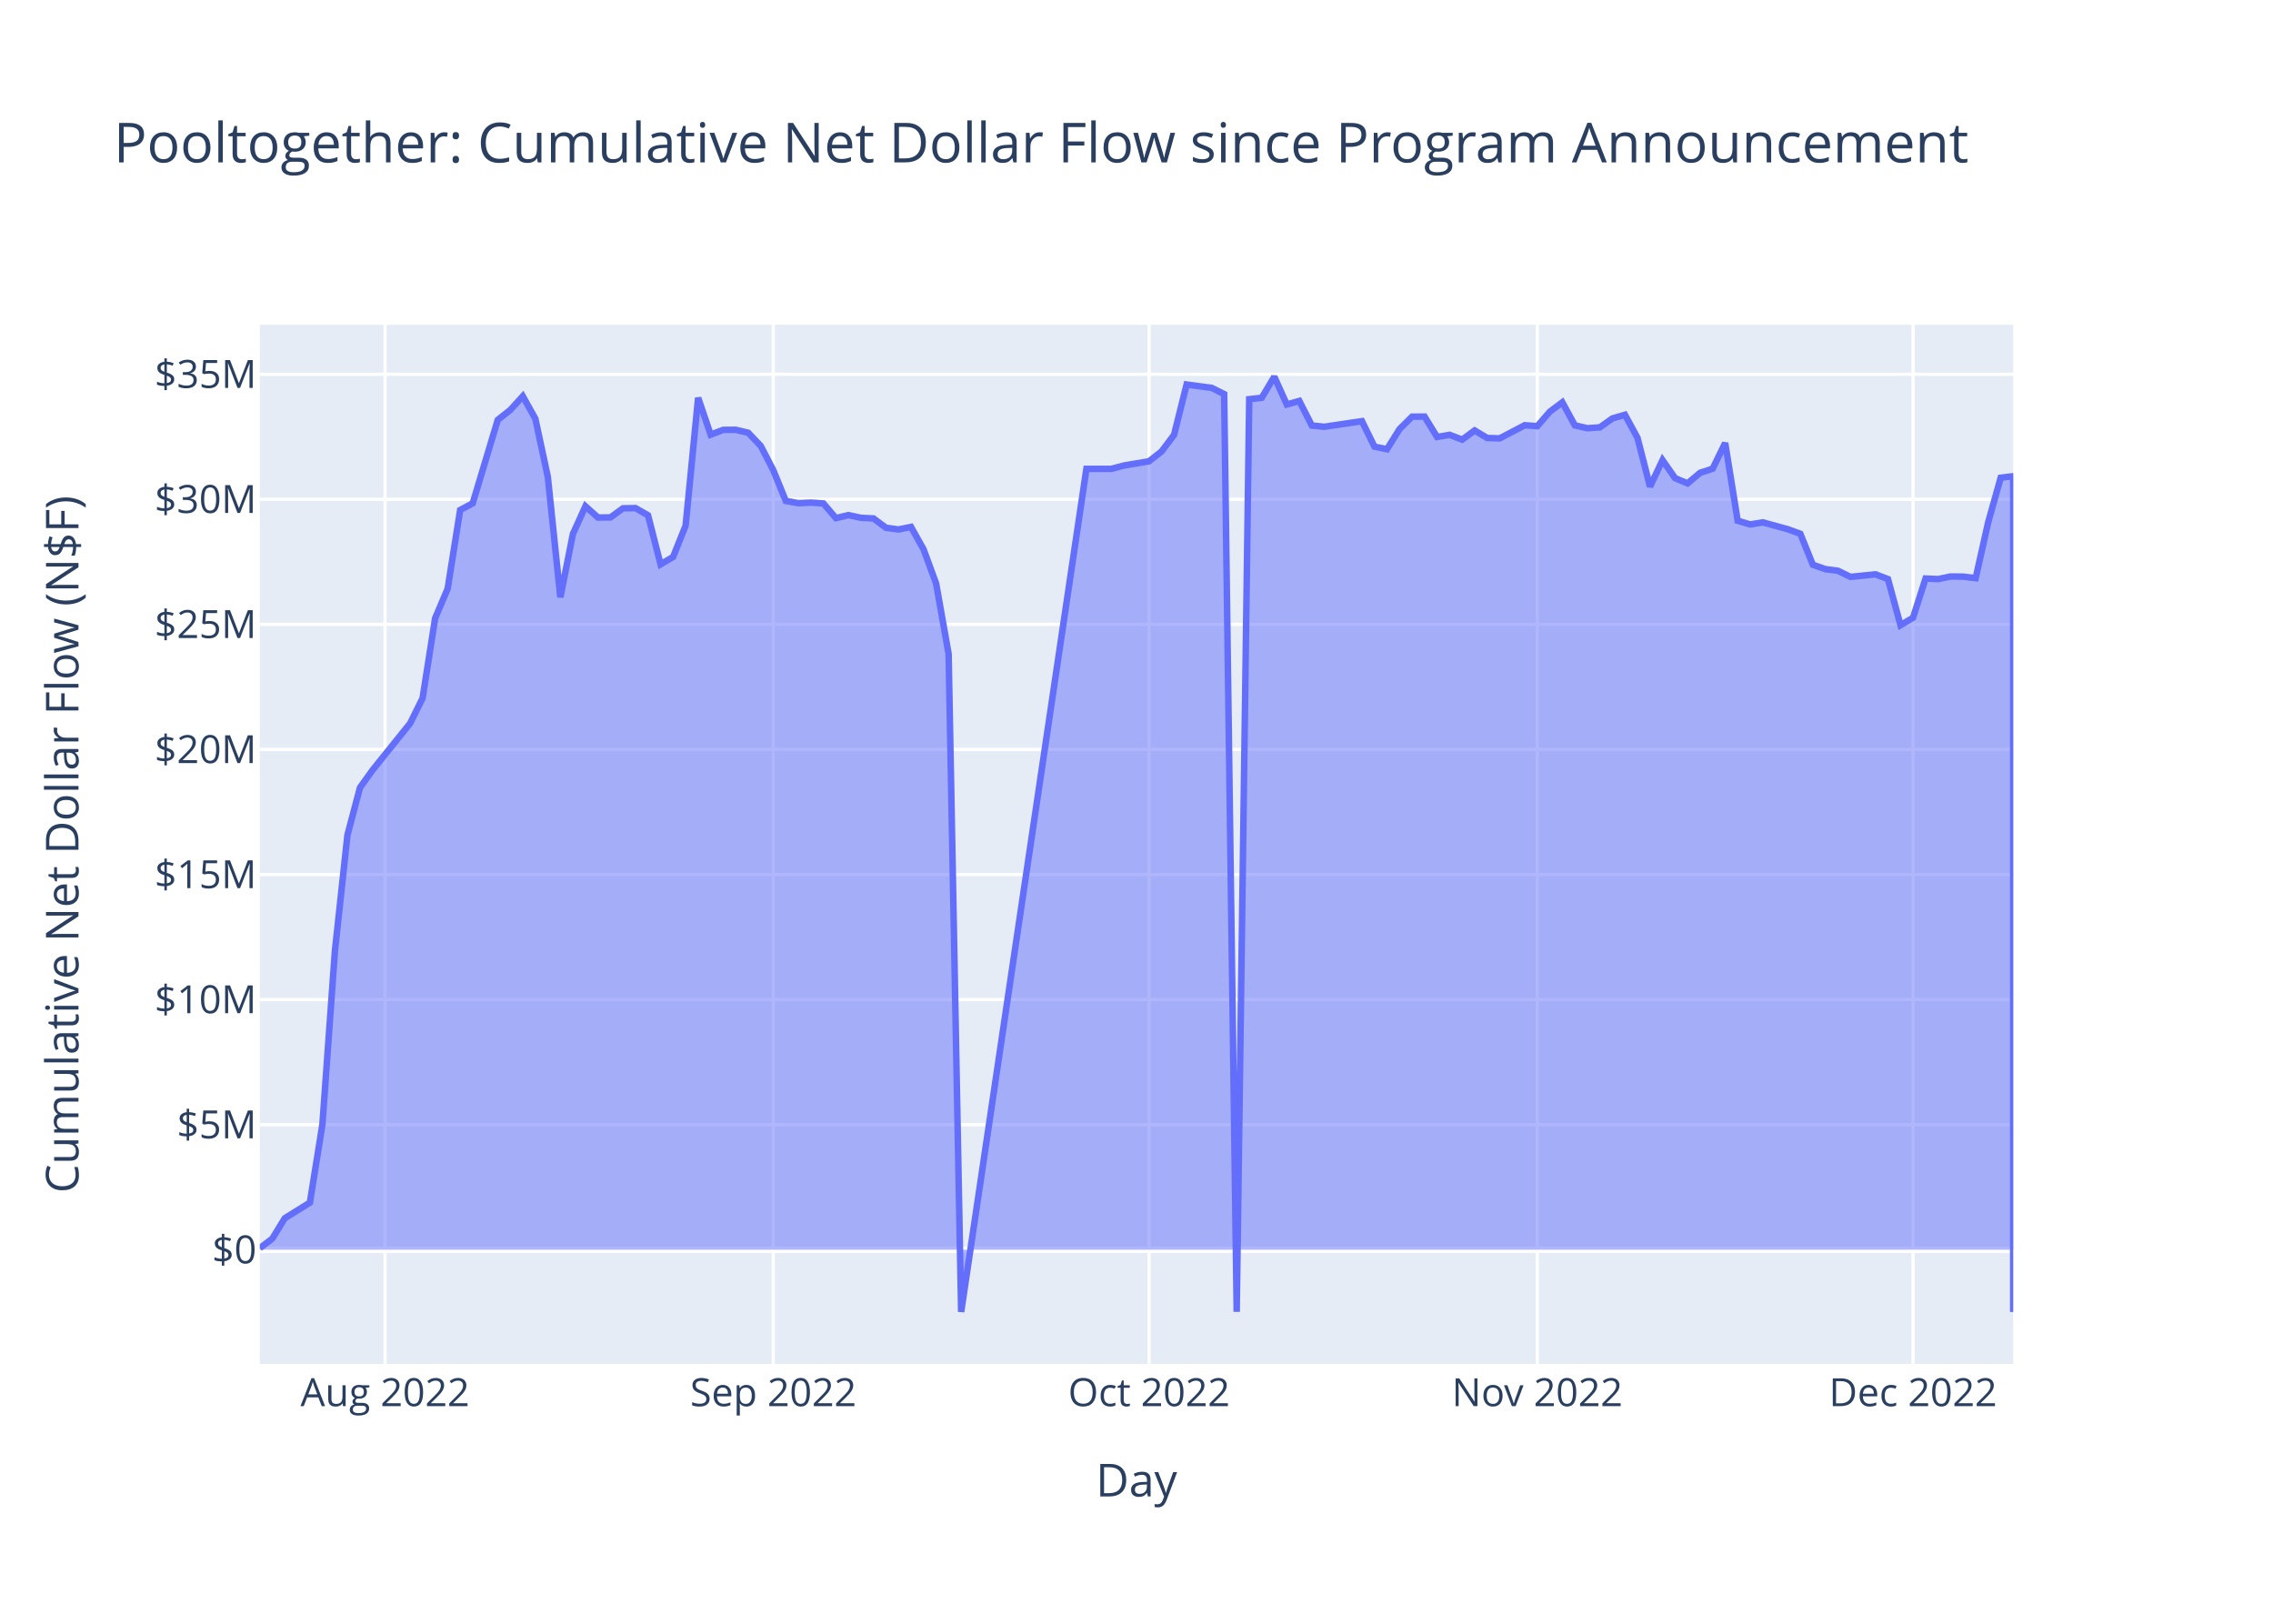
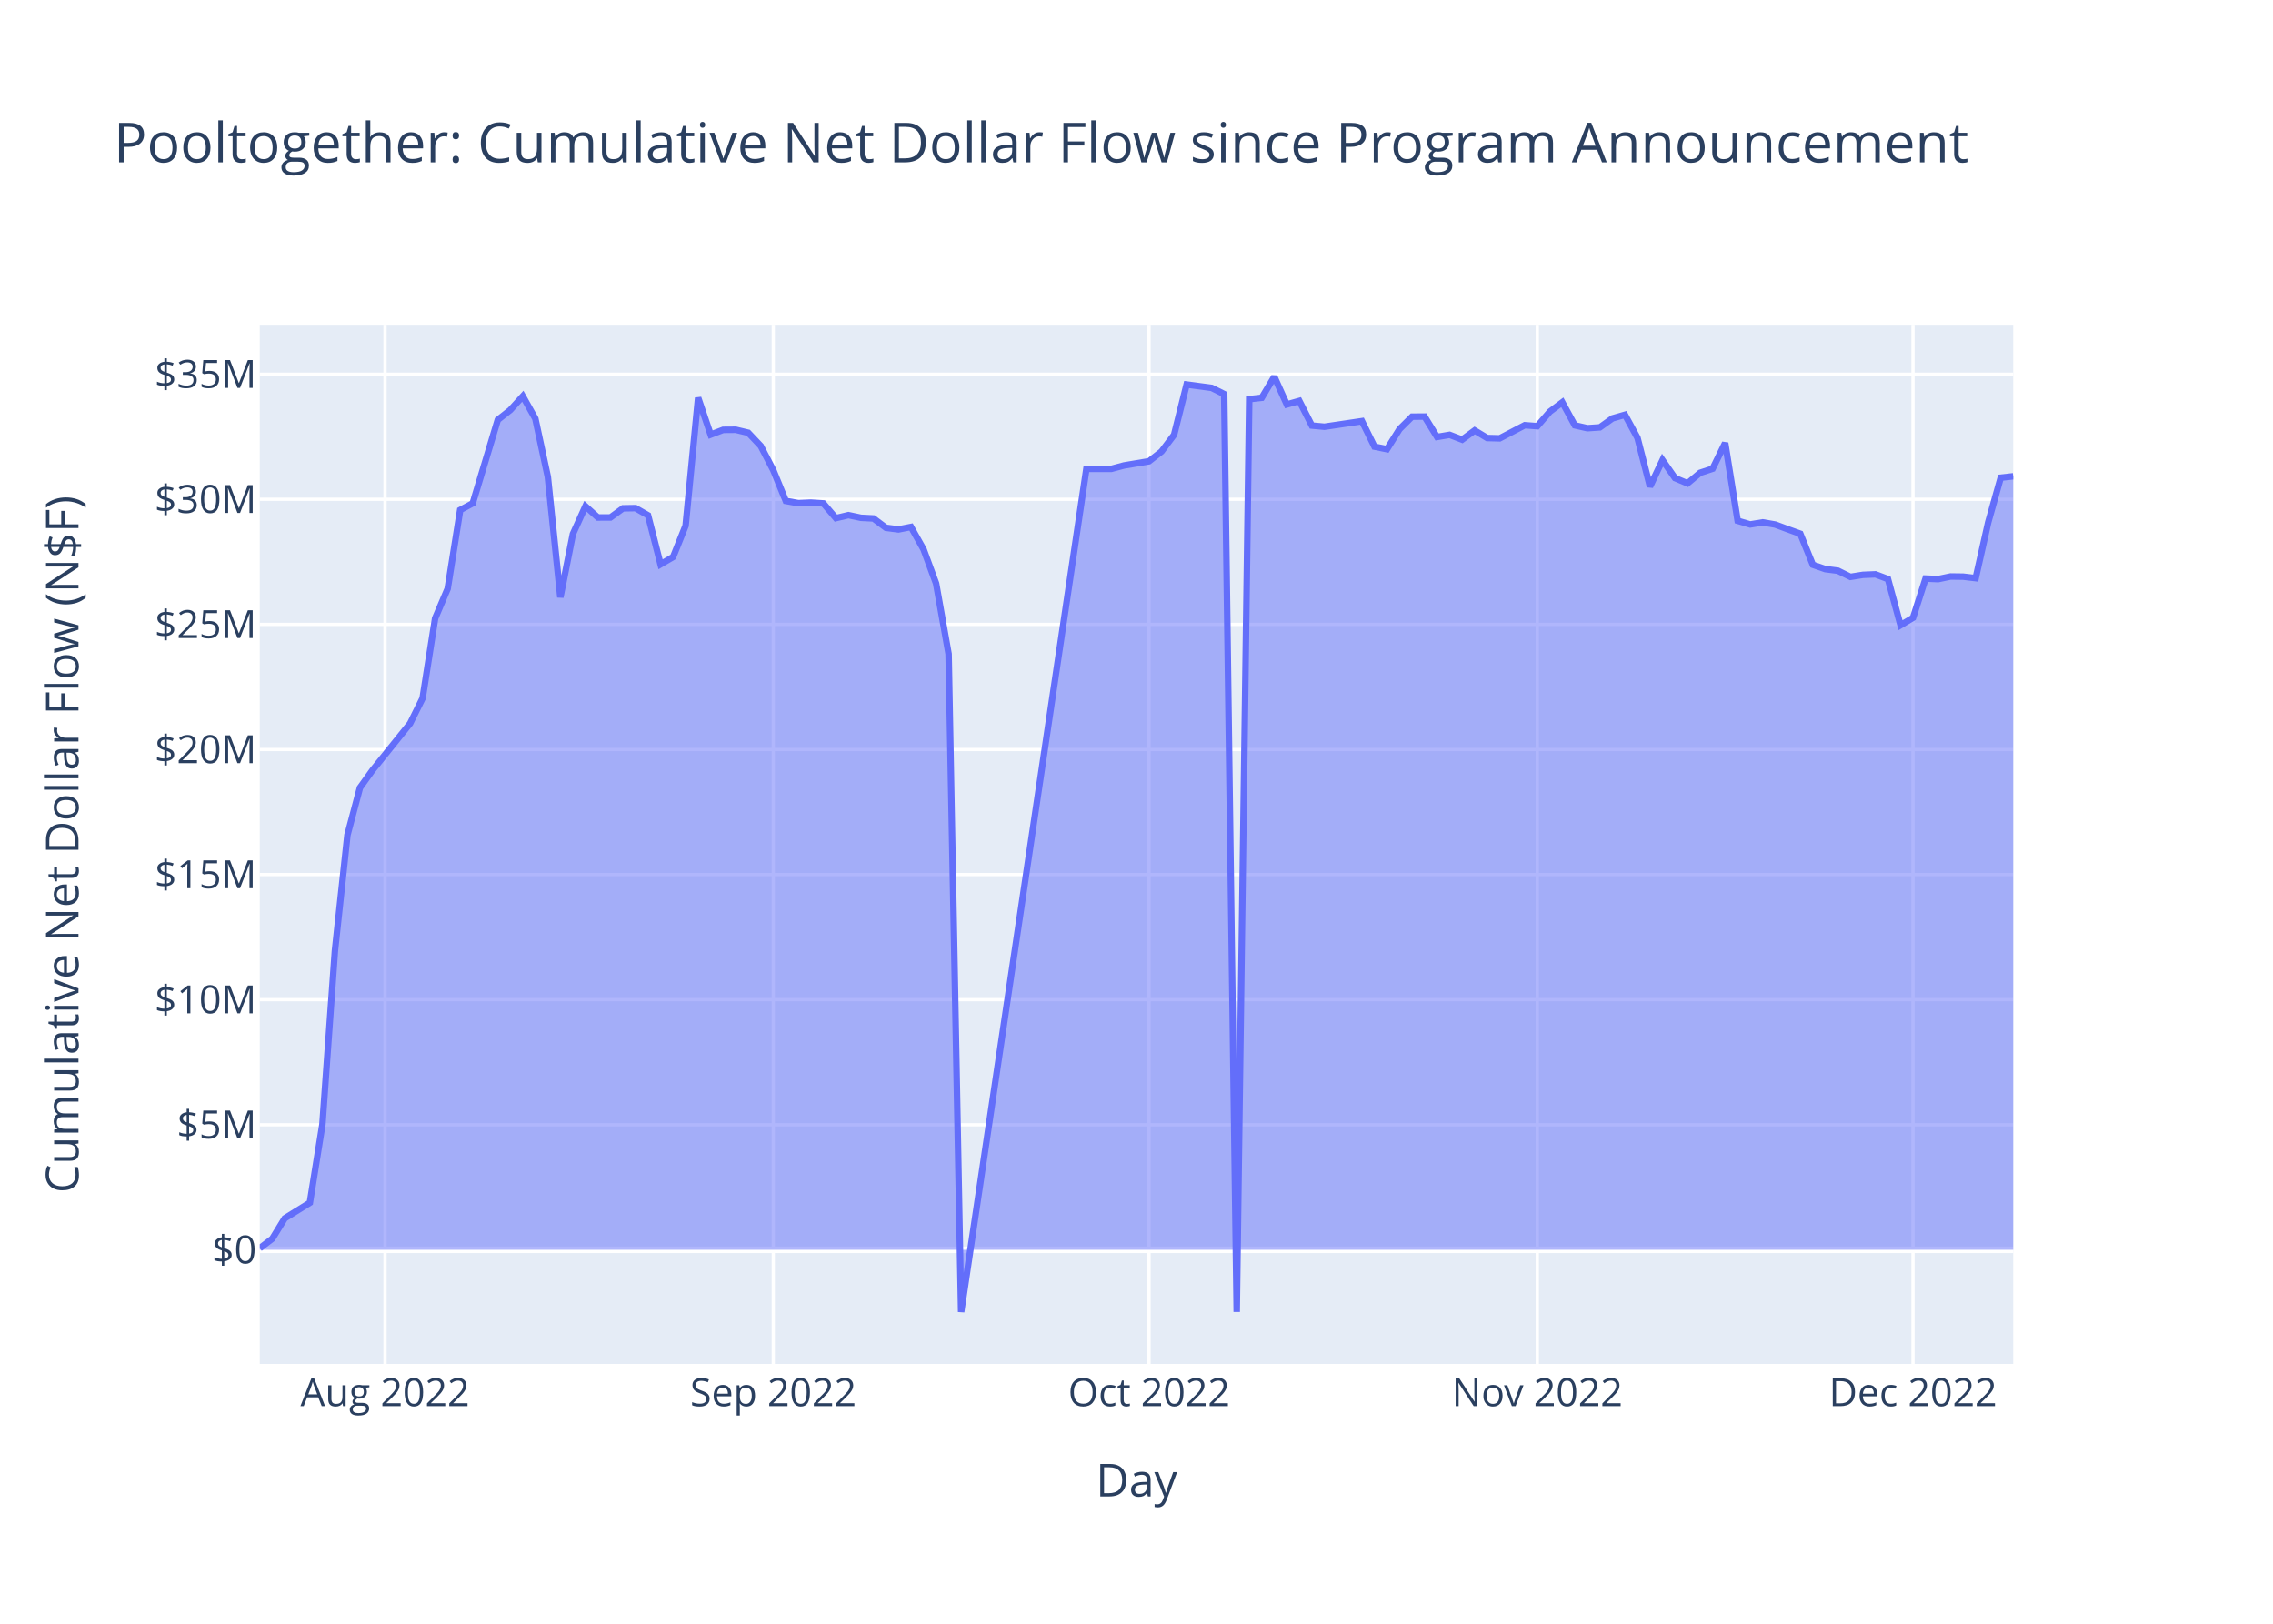
<svg xmlns="http://www.w3.org/2000/svg" class="main-svg" width="700" height="500" style="" viewBox="0 0 700 500">
  <rect x="0" y="0" width="700" height="500" style="fill: rgb(255, 255, 255); fill-opacity: 1;" />
-   <defs id="defs-b18bef">
+   <defs id="defs-c6c321">
    <g class="clips">
-       <clipPath id="clipb18befxyplot" class="plotclip">
+       <clipPath id="clipc6c321xyplot" class="plotclip">
        <rect width="540" height="320" />
      </clipPath>
-       <clipPath class="axesclip" id="clipb18befx">
+       <clipPath class="axesclip" id="clipc6c321x">
        <rect x="80" y="0" width="540" height="500" />
      </clipPath>
-       <clipPath class="axesclip" id="clipb18befy">
+       <clipPath class="axesclip" id="clipc6c321y">
        <rect x="0" y="100" width="700" height="320" />
      </clipPath>
-       <clipPath class="axesclip" id="clipb18befxy">
+       <clipPath class="axesclip" id="clipc6c321xy">
        <rect x="80" y="100" width="540" height="320" />
      </clipPath>
    </g>
    <g class="gradients" />
    <g class="patterns" />
  </defs>
  <g class="bglayer">
    <rect class="bg" x="80" y="100" width="540" height="320" style="fill: rgb(229, 236, 246); fill-opacity: 1; stroke-width: 0;" />
  </g>
  <g class="layer-below">
    <g class="imagelayer" />
    <g class="shapelayer" />
  </g>
  <g class="cartesianlayer">
    <g class="subplot xy">
      <g class="layer-subplot">
        <g class="shapelayer" />
        <g class="imagelayer" />
      </g>
      <g class="minor-gridlayer">
        <g class="x" />
        <g class="y" />
      </g>
      <g class="gridlayer">
        <g class="x">
          <path class="xgrid crisp" transform="translate(118.57,0)" d="M0,100v320" style="stroke: rgb(255, 255, 255); stroke-opacity: 1; stroke-width: 1px;" />
          <path class="xgrid crisp" transform="translate(238.14,0)" d="M0,100v320" style="stroke: rgb(255, 255, 255); stroke-opacity: 1; stroke-width: 1px;" />
          <path class="xgrid crisp" transform="translate(353.86,0)" d="M0,100v320" style="stroke: rgb(255, 255, 255); stroke-opacity: 1; stroke-width: 1px;" />
          <path class="xgrid crisp" transform="translate(473.43,0)" d="M0,100v320" style="stroke: rgb(255, 255, 255); stroke-opacity: 1; stroke-width: 1px;" />
          <path class="xgrid crisp" transform="translate(589.14,0)" d="M0,100v320" style="stroke: rgb(255, 255, 255); stroke-opacity: 1; stroke-width: 1px;" />
        </g>
        <g class="y">
-           <path class="ygrid crisp" transform="translate(0,346.32)" d="M80,0h540" style="stroke: rgb(255, 255, 255); stroke-opacity: 1; stroke-width: 1px;" />
-           <path class="ygrid crisp" transform="translate(0,307.8)" d="M80,0h540" style="stroke: rgb(255, 255, 255); stroke-opacity: 1; stroke-width: 1px;" />
-           <path class="ygrid crisp" transform="translate(0,269.29)" d="M80,0h540" style="stroke: rgb(255, 255, 255); stroke-opacity: 1; stroke-width: 1px;" />
-           <path class="ygrid crisp" transform="translate(0,230.78)" d="M80,0h540" style="stroke: rgb(255, 255, 255); stroke-opacity: 1; stroke-width: 1px;" />
-           <path class="ygrid crisp" transform="translate(0,192.26)" d="M80,0h540" style="stroke: rgb(255, 255, 255); stroke-opacity: 1; stroke-width: 1px;" />
+           <path class="ygrid crisp" transform="translate(0,346.34)" d="M80,0h540" style="stroke: rgb(255, 255, 255); stroke-opacity: 1; stroke-width: 1px;" />
+           <path class="ygrid crisp" transform="translate(0,307.82)" d="M80,0h540" style="stroke: rgb(255, 255, 255); stroke-opacity: 1; stroke-width: 1px;" />
+           <path class="ygrid crisp" transform="translate(0,269.3)" d="M80,0h540" style="stroke: rgb(255, 255, 255); stroke-opacity: 1; stroke-width: 1px;" />
+           <path class="ygrid crisp" transform="translate(0,230.79)" d="M80,0h540" style="stroke: rgb(255, 255, 255); stroke-opacity: 1; stroke-width: 1px;" />
+           <path class="ygrid crisp" transform="translate(0,192.27)" d="M80,0h540" style="stroke: rgb(255, 255, 255); stroke-opacity: 1; stroke-width: 1px;" />
          <path class="ygrid crisp" transform="translate(0,153.75)" d="M80,0h540" style="stroke: rgb(255, 255, 255); stroke-opacity: 1; stroke-width: 1px;" />
          <path class="ygrid crisp" transform="translate(0,115.24)" d="M80,0h540" style="stroke: rgb(255, 255, 255); stroke-opacity: 1; stroke-width: 1px;" />
        </g>
      </g>
      <g class="zerolinelayer">
-         <path class="yzl zl crisp" transform="translate(0,384.83)" d="M80,0h540" style="stroke: rgb(255, 255, 255); stroke-opacity: 1; stroke-width: 2px;" />
+         <path class="yzl zl crisp" transform="translate(0,384.85)" d="M80,0h540" style="stroke: rgb(255, 255, 255); stroke-opacity: 1; stroke-width: 2px;" />
      </g>
      <path class="xlines-below" />
      <path class="ylines-below" />
      <g class="overlines-below" />
      <g class="xaxislayer-below" />
      <g class="yaxislayer-below" />
      <g class="overaxes-below" />
-       <g class="plot" transform="translate(80,100)" clip-path="url(#clipb18befxyplot)">
+       <g class="plot" transform="translate(80,100)" clip-path="url(#clipc6c321xyplot)">
        <g class="scatterlayer mlayer">
-           <g class="trace scatter trace61378f" style="stroke-miterlimit: 2;">
+           <g class="trace scatter trace6ee830" style="stroke-miterlimit: 2;">
            <g class="fills">
              <g>
-                 <path class="js-fill" d="M540,284.83L0,284.83L0,284.35L3.86,281.41L7.71,275.12L15.43,270.33L19.29,246.25L23.14,192.83L27,157.12L30.86,142.54L34.71,137.16L46.29,122.76L50.14,114.99L54,90.4L57.86,81.28L61.71,57.05L65.57,54.99L73.29,29.3L77.14,26.25L81,22.01L84.86,28.91L88.71,46.86L92.57,83.92L96.43,64.42L100.29,55.89L104.14,59.35L108,59.33L111.86,56.52L115.71,56.46L119.57,58.67L123.43,73.77L127.29,71.5L131.14,61.87L135,22.49L138.86,33.84L142.71,32.37L146.57,32.34L150.43,33.26L154.29,37.33L158.14,44.77L162,54.25L165.86,54.94L169.71,54.77L173.57,55.02L177.43,59.54L181.29,58.62L185.14,59.45L189,59.64L192.86,62.52L196.71,63.03L200.57,62.26L204.43,69.17L208.29,79.67L212.14,101.37L216,303.97L254.57,44.37L258.43,44.37L262.29,44.37L266.14,43.34L273.86,42.04L277.71,39.03L281.57,33.89L285.43,18.42L293.14,19.43L297,21.36L300.86,303.96L304.71,22.92L308.57,22.49L312.43,16L316.29,24.55L320.14,23.47L324,31.04L327.86,31.41L339.43,29.69L343.29,37.54L347.14,38.32L351,32.14L354.86,28.31L358.71,28.28L362.57,34.56L366.43,33.9L370.29,35.38L374.14,32.55L378,34.87L381.86,34.98L389.57,30.94L393.43,31.23L397.29,26.77L401.14,23.89L405,30.98L408.86,31.86L412.71,31.6L416.57,28.84L420.43,27.73L424.29,34.83L428.14,49.84L432,41.69L435.86,47.23L439.71,48.84L443.57,45.59L447.43,44.33L451.29,36.41L455.14,60.35L459,61.49L462.86,60.85L470.57,62.96L474.43,64.36L478.29,73.9L482.14,75.25L486,75.74L489.86,77.64L497.57,76.85L501.43,78.32L505.29,92.51L509.14,90.22L513,78.15L516.86,78.32L520.71,77.52L524.57,77.56L528.43,78.02L532.29,60.82L536.14,47.1L540,46.64L540,304" style="fill: rgb(99, 110, 250); fill-opacity: 0.5; stroke-width: 0;" />
+                 <path class="js-fill" d="M540,284.85L0,284.85L0,284.37L3.86,281.43L7.71,275.14L15.43,270.35L19.29,246.27L23.14,192.85L27,157.13L30.86,142.55L34.71,137.17L46.29,122.77L50.14,115L54,90.4L57.86,81.28L61.71,57.06L65.57,54.99L73.29,29.3L77.14,26.26L81,22.01L84.86,28.91L88.71,46.86L92.57,83.92L96.43,64.42L100.29,55.89L104.14,59.36L108,59.34L111.86,56.53L115.71,56.47L119.57,58.68L123.43,73.77L127.29,71.51L131.14,61.87L135,22.49L138.86,33.84L142.71,32.37L146.57,32.34L150.43,33.26L154.29,37.34L158.14,44.77L162,54.25L165.86,54.94L169.71,54.77L173.57,55.02L177.43,59.55L181.29,58.63L185.14,59.45L189,59.65L192.86,62.53L196.71,63.03L200.57,62.27L204.43,69.17L208.29,79.67L212.14,101.37L216,304L254.57,44.37L258.43,44.37L262.29,44.37L266.14,43.34L273.86,42.04L277.71,39.03L281.57,33.9L285.43,18.42L293.14,19.44L297,21.36L300.86,303.99L304.71,22.92L308.57,22.49L312.43,16L316.29,24.55L320.14,23.47L324,31.05L327.86,31.41L339.43,29.69L343.29,37.54L347.14,38.32L351,32.14L354.86,28.31L358.71,28.28L362.57,34.56L366.43,33.9L370.29,35.38L374.14,32.55L378,34.88L381.86,34.98L389.57,30.94L393.43,31.24L397.29,26.77L401.14,23.89L405,30.98L408.86,31.86L412.71,31.6L416.57,28.84L420.43,27.73L424.29,34.83L428.14,49.84L432,41.69L435.86,47.23L439.71,48.84L443.57,45.6L447.43,44.33L451.29,36.41L455.14,60.36L459,61.5L462.86,60.86L466.71,61.53L470.57,62.97L474.43,64.36L478.29,73.91L482.14,75.25L486,75.74L489.86,77.64L493.71,77.02L497.57,76.86L501.43,78.32L505.29,92.52L509.14,90.23L513,78.16L516.86,78.33L520.71,77.52L524.57,77.57L528.43,78.03L532.29,60.83L536.14,47.1L540,46.67" style="fill: rgb(99, 110, 250); fill-opacity: 0.5; stroke-width: 0;" />
              </g>
            </g>
            <g class="errorbars" />
            <g class="lines">
-               <path class="js-line" d="M0,284.35L3.86,281.41L7.71,275.12L15.43,270.33L19.29,246.25L23.14,192.83L27,157.12L30.86,142.54L34.71,137.16L46.29,122.76L50.14,114.99L54,90.4L57.86,81.28L61.71,57.05L65.57,54.99L73.29,29.3L77.14,26.25L81,22.01L84.86,28.91L88.71,46.86L92.57,83.92L96.43,64.42L100.29,55.89L104.14,59.35L108,59.33L111.86,56.52L115.71,56.46L119.57,58.67L123.43,73.77L127.29,71.5L131.14,61.87L135,22.49L138.86,33.84L142.71,32.37L146.57,32.34L150.43,33.26L154.29,37.33L158.14,44.77L162,54.25L165.86,54.94L169.71,54.77L173.57,55.02L177.43,59.54L181.29,58.62L185.14,59.45L189,59.64L192.86,62.52L196.71,63.03L200.57,62.26L204.43,69.17L208.29,79.67L212.14,101.37L216,303.97L254.57,44.37L258.43,44.37L262.29,44.37L266.14,43.34L273.86,42.04L277.71,39.03L281.57,33.89L285.43,18.42L293.14,19.43L297,21.36L300.86,303.96L304.71,22.92L308.57,22.49L312.43,16L316.29,24.55L320.14,23.47L324,31.04L327.86,31.41L339.43,29.69L343.29,37.54L347.14,38.32L351,32.14L354.86,28.31L358.71,28.28L362.57,34.56L366.43,33.9L370.29,35.38L374.14,32.55L378,34.87L381.86,34.98L389.57,30.94L393.43,31.23L397.29,26.77L401.14,23.89L405,30.98L408.86,31.86L412.71,31.6L416.57,28.84L420.43,27.73L424.29,34.83L428.14,49.84L432,41.69L435.86,47.23L439.71,48.84L443.57,45.59L447.43,44.33L451.29,36.41L455.14,60.35L459,61.49L462.86,60.85L470.57,62.96L474.43,64.36L478.29,73.9L482.14,75.25L486,75.74L489.86,77.64L497.57,76.85L501.43,78.32L505.29,92.51L509.14,90.22L513,78.15L516.86,78.32L520.71,77.52L524.57,77.56L528.43,78.02L532.29,60.82L536.14,47.1L540,46.64L540,304" style="vector-effect: non-scaling-stroke; fill: none; stroke: rgb(99, 110, 250); stroke-opacity: 1; stroke-width: 2px; opacity: 1;" />
+               <path class="js-line" d="M0,284.37L3.86,281.43L7.71,275.14L15.43,270.35L19.29,246.27L23.14,192.85L27,157.13L30.86,142.55L34.71,137.17L46.29,122.77L50.14,115L54,90.4L57.86,81.28L61.71,57.06L65.57,54.99L73.29,29.3L77.14,26.26L81,22.01L84.86,28.91L88.71,46.86L92.57,83.92L96.43,64.42L100.29,55.89L104.14,59.36L108,59.34L111.86,56.53L115.71,56.47L119.57,58.68L123.43,73.77L127.29,71.51L131.14,61.87L135,22.49L138.86,33.84L142.71,32.37L146.57,32.34L150.43,33.26L154.29,37.34L158.14,44.77L162,54.25L165.86,54.94L169.71,54.77L173.57,55.02L177.43,59.55L181.29,58.63L185.14,59.45L189,59.65L192.86,62.53L196.71,63.03L200.57,62.27L204.43,69.17L208.29,79.67L212.14,101.37L216,304L254.57,44.37L258.43,44.37L262.29,44.37L266.14,43.34L273.86,42.04L277.71,39.03L281.57,33.9L285.43,18.42L293.14,19.44L297,21.36L300.86,303.99L304.71,22.92L308.57,22.49L312.43,16L316.29,24.55L320.14,23.47L324,31.05L327.86,31.41L339.43,29.69L343.29,37.54L347.14,38.32L351,32.14L354.86,28.31L358.71,28.28L362.57,34.56L366.43,33.9L370.29,35.38L374.14,32.55L378,34.88L381.86,34.98L389.57,30.94L393.43,31.24L397.29,26.77L401.14,23.89L405,30.98L408.86,31.86L412.71,31.6L416.57,28.84L420.43,27.73L424.29,34.83L428.14,49.84L432,41.69L435.86,47.23L439.71,48.84L443.57,45.6L447.43,44.33L451.29,36.41L455.14,60.36L459,61.5L462.86,60.86L466.71,61.53L470.57,62.97L474.43,64.36L478.29,73.91L482.14,75.25L486,75.74L489.86,77.64L493.71,77.02L497.57,76.86L501.43,78.32L505.29,92.52L509.14,90.23L513,78.16L516.86,78.33L520.71,77.52L524.57,77.57L528.43,78.03L532.29,60.83L536.14,47.1L540,46.67" style="vector-effect: non-scaling-stroke; fill: none; stroke: rgb(99, 110, 250); stroke-opacity: 1; stroke-width: 2px; opacity: 1;" />
            </g>
            <g class="points" />
            <g class="text" />
          </g>
        </g>
      </g>
      <g class="overplot" />
      <path class="xlines-above crisp" d="M0,0" style="fill: none;" />
      <path class="ylines-above crisp" d="M0,0" style="fill: none;" />
      <g class="overlines-above" />
      <g class="xaxislayer-above">
        <g class="xtick">
          <text text-anchor="middle" x="0" y="433" transform="translate(118.57,0)" style="font-family: 'Open Sans', verdana, arial, sans-serif; font-size: 12px; fill: rgb(42, 63, 95); fill-opacity: 1; white-space: pre; opacity: 1;">Aug 2022</text>
        </g>
        <g class="xtick">
          <text text-anchor="middle" x="0" y="433" style="font-family: 'Open Sans', verdana, arial, sans-serif; font-size: 12px; fill: rgb(42, 63, 95); fill-opacity: 1; white-space: pre; opacity: 1;" transform="translate(238.14,0)">Sep 2022</text>
        </g>
        <g class="xtick">
          <text text-anchor="middle" x="0" y="433" style="font-family: 'Open Sans', verdana, arial, sans-serif; font-size: 12px; fill: rgb(42, 63, 95); fill-opacity: 1; white-space: pre; opacity: 1;" transform="translate(353.86,0)">Oct 2022</text>
        </g>
        <g class="xtick">
          <text text-anchor="middle" x="0" y="433" style="font-family: 'Open Sans', verdana, arial, sans-serif; font-size: 12px; fill: rgb(42, 63, 95); fill-opacity: 1; white-space: pre; opacity: 1;" transform="translate(473.43,0)">Nov 2022</text>
        </g>
        <g class="xtick">
          <text text-anchor="middle" x="0" y="433" style="font-family: 'Open Sans', verdana, arial, sans-serif; font-size: 12px; fill: rgb(42, 63, 95); fill-opacity: 1; white-space: pre; opacity: 1;" transform="translate(589.14,0)">Dec 2022</text>
        </g>
      </g>
      <g class="yaxislayer-above">
        <g class="ytick">
-           <text text-anchor="end" x="79" y="4.2" transform="translate(0,384.83)" style="font-family: 'Open Sans', verdana, arial, sans-serif; font-size: 12px; fill: rgb(42, 63, 95); fill-opacity: 1; white-space: pre; opacity: 1;">$0</text>
+           <text text-anchor="end" x="79" y="4.2" transform="translate(0,384.85)" style="font-family: 'Open Sans', verdana, arial, sans-serif; font-size: 12px; fill: rgb(42, 63, 95); fill-opacity: 1; white-space: pre; opacity: 1;">$0</text>
        </g>
        <g class="ytick">
-           <text text-anchor="end" x="79" y="4.2" style="font-family: 'Open Sans', verdana, arial, sans-serif; font-size: 12px; fill: rgb(42, 63, 95); fill-opacity: 1; white-space: pre; opacity: 1;" transform="translate(0,346.32)">$5M</text>
+           <text text-anchor="end" x="79" y="4.2" style="font-family: 'Open Sans', verdana, arial, sans-serif; font-size: 12px; fill: rgb(42, 63, 95); fill-opacity: 1; white-space: pre; opacity: 1;" transform="translate(0,346.34)">$5M</text>
        </g>
        <g class="ytick">
-           <text text-anchor="end" x="79" y="4.2" style="font-family: 'Open Sans', verdana, arial, sans-serif; font-size: 12px; fill: rgb(42, 63, 95); fill-opacity: 1; white-space: pre; opacity: 1;" transform="translate(0,307.8)">$10M</text>
+           <text text-anchor="end" x="79" y="4.2" style="font-family: 'Open Sans', verdana, arial, sans-serif; font-size: 12px; fill: rgb(42, 63, 95); fill-opacity: 1; white-space: pre; opacity: 1;" transform="translate(0,307.82)">$10M</text>
        </g>
        <g class="ytick">
-           <text text-anchor="end" x="79" y="4.2" style="font-family: 'Open Sans', verdana, arial, sans-serif; font-size: 12px; fill: rgb(42, 63, 95); fill-opacity: 1; white-space: pre; opacity: 1;" transform="translate(0,269.29)">$15M</text>
+           <text text-anchor="end" x="79" y="4.2" style="font-family: 'Open Sans', verdana, arial, sans-serif; font-size: 12px; fill: rgb(42, 63, 95); fill-opacity: 1; white-space: pre; opacity: 1;" transform="translate(0,269.3)">$15M</text>
        </g>
        <g class="ytick">
-           <text text-anchor="end" x="79" y="4.2" style="font-family: 'Open Sans', verdana, arial, sans-serif; font-size: 12px; fill: rgb(42, 63, 95); fill-opacity: 1; white-space: pre; opacity: 1;" transform="translate(0,230.78)">$20M</text>
+           <text text-anchor="end" x="79" y="4.2" style="font-family: 'Open Sans', verdana, arial, sans-serif; font-size: 12px; fill: rgb(42, 63, 95); fill-opacity: 1; white-space: pre; opacity: 1;" transform="translate(0,230.79)">$20M</text>
        </g>
        <g class="ytick">
-           <text text-anchor="end" x="79" y="4.2" style="font-family: 'Open Sans', verdana, arial, sans-serif; font-size: 12px; fill: rgb(42, 63, 95); fill-opacity: 1; white-space: pre; opacity: 1;" transform="translate(0,192.26)">$25M</text>
+           <text text-anchor="end" x="79" y="4.2" style="font-family: 'Open Sans', verdana, arial, sans-serif; font-size: 12px; fill: rgb(42, 63, 95); fill-opacity: 1; white-space: pre; opacity: 1;" transform="translate(0,192.27)">$25M</text>
        </g>
        <g class="ytick">
          <text text-anchor="end" x="79" y="4.2" style="font-family: 'Open Sans', verdana, arial, sans-serif; font-size: 12px; fill: rgb(42, 63, 95); fill-opacity: 1; white-space: pre; opacity: 1;" transform="translate(0,153.75)">$30M</text>
        </g>
        <g class="ytick">
          <text text-anchor="end" x="79" y="4.2" style="font-family: 'Open Sans', verdana, arial, sans-serif; font-size: 12px; fill: rgb(42, 63, 95); fill-opacity: 1; white-space: pre; opacity: 1;" transform="translate(0,115.24)">$35M</text>
        </g>
      </g>
      <g class="overaxes-above" />
    </g>
  </g>
  <g class="polarlayer" />
  <g class="smithlayer" />
  <g class="ternarylayer" />
  <g class="geolayer" />
  <g class="funnelarealayer" />
  <g class="pielayer" />
  <g class="iciclelayer" />
  <g class="treemaplayer" />
  <g class="sunburstlayer" />
  <g class="glimages" />
-   <defs id="topdefs-b18bef">
+   <defs id="topdefs-c6c321">
    <g class="clips" />
  </defs>
  <g class="layer-above">
    <g class="imagelayer" />
    <g class="shapelayer" />
  </g>
  <g class="infolayer">
    <g class="g-gtitle">
      <text class="gtitle" x="35" y="50" text-anchor="start" dy="0em" style="font-family: 'Open Sans', verdana, arial, sans-serif; font-size: 17px; fill: rgb(42, 63, 95); opacity: 1; font-weight: normal; white-space: pre;">Pooltogether: Cumulative Net Dollar Flow since Program Announcement</text>
    </g>
    <g class="g-xtitle">
      <text class="xtitle" x="350" y="460.8" text-anchor="middle" style="font-family: 'Open Sans', verdana, arial, sans-serif; font-size: 14px; fill: rgb(42, 63, 95); opacity: 1; font-weight: normal; white-space: pre;">Day</text>
    </g>
    <g class="g-ytitle">
      <text class="ytitle" transform="rotate(-90,24.16875,260)" x="24.169" y="260" text-anchor="middle" style="font-family: 'Open Sans', verdana, arial, sans-serif; font-size: 14px; fill: rgb(42, 63, 95); opacity: 1; font-weight: normal; white-space: pre;">Cumulative Net Dollar Flow (N$F)</text>
    </g>
  </g>
</svg>
